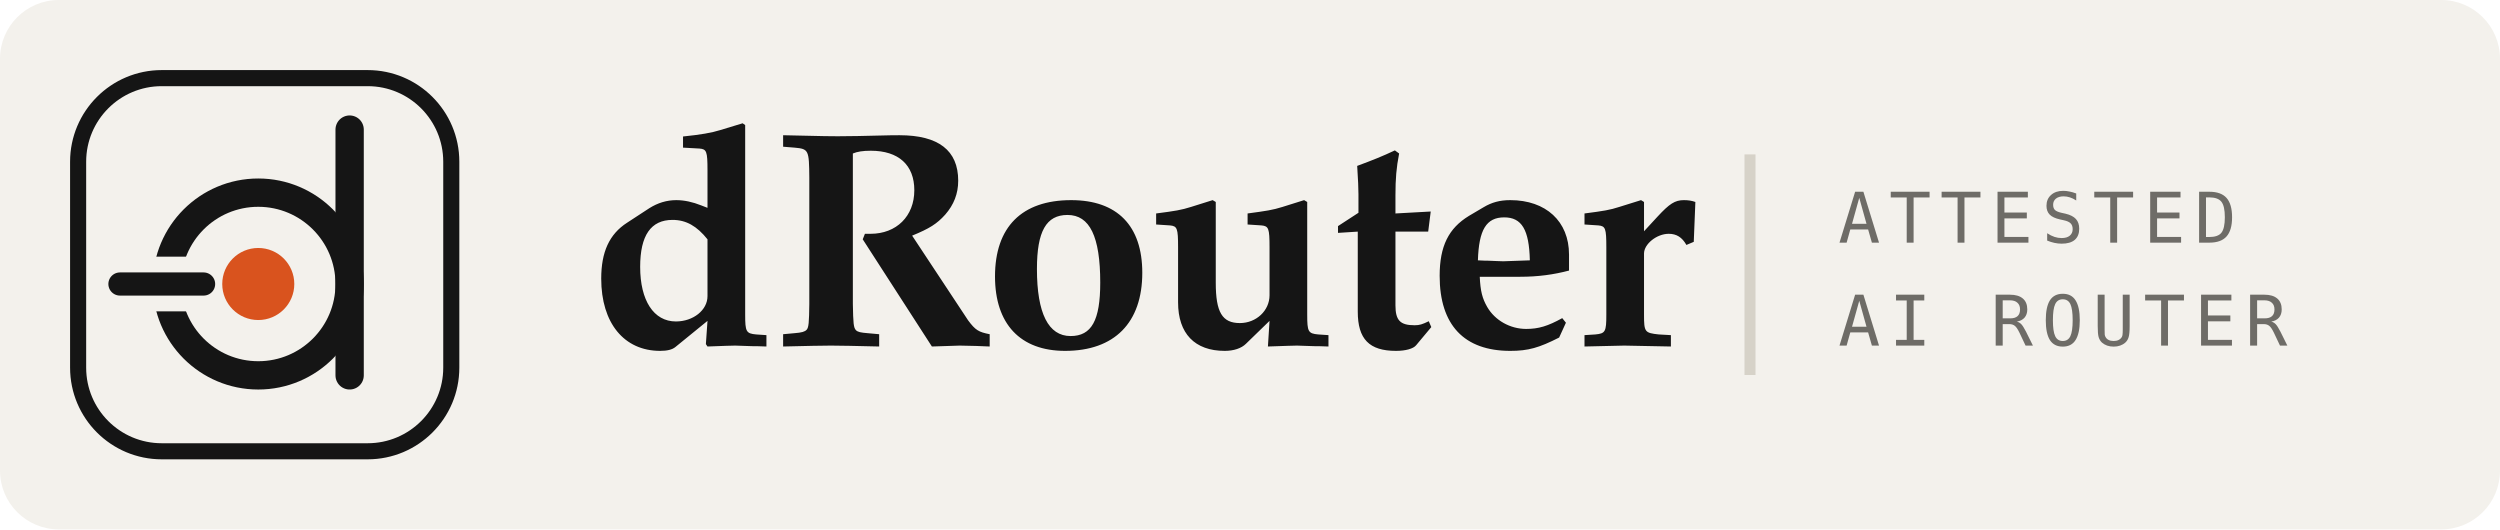
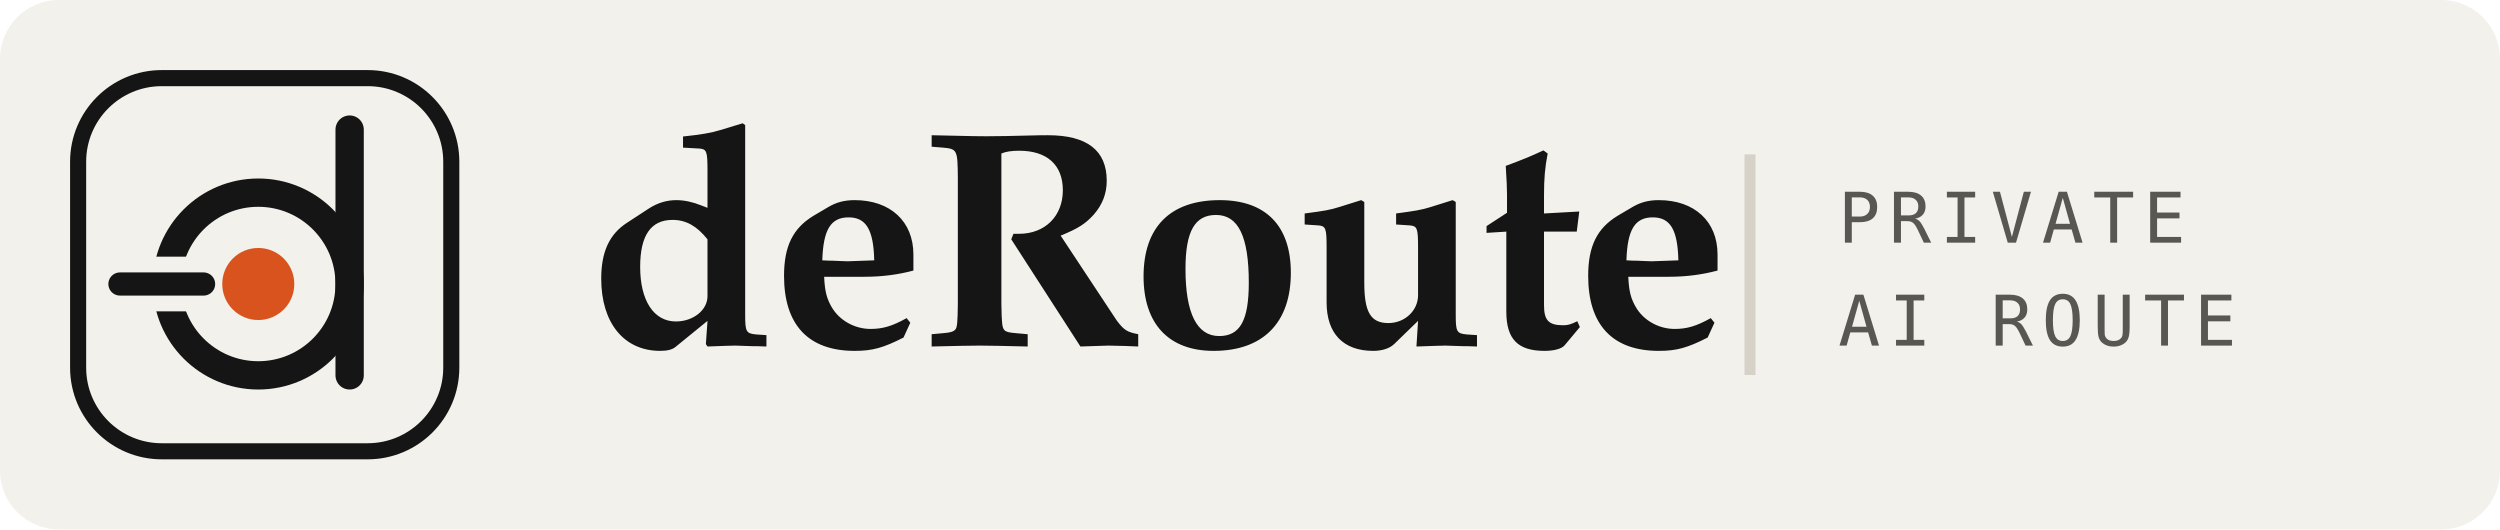
<svg xmlns="http://www.w3.org/2000/svg" viewBox="0 0 340 72" width="680" height="144" fill="none">
  <rect width="340" height="72" rx="8" fill="#f3f1ec" />
  <g transform="translate(8, 8) scale(0.875)">
    <rect x="3" y="3" width="58" height="58" rx="13" fill="#f3f1ec" stroke="#151515" stroke-width="2.5" />
    <circle cx="31" cy="35" r="14.2" stroke="#151515" stroke-width="4.4" />
    <line x1="45.2" y1="11" x2="45.2" y2="49.2" stroke="#151515" stroke-width="4.4" stroke-linecap="round" />
    <line x1="8" y1="35" x2="23.5" y2="35" stroke="#f3f1ec" stroke-width="8.5" stroke-linecap="butt" />
    <line x1="9.5" y1="35" x2="22.5" y2="35" stroke="#151515" stroke-width="3.6" stroke-linecap="round" />
    <circle cx="31" cy="35" r="5.6" fill="#d9531e" />
  </g>
-   <text x="80" y="47" fill="#151515" font-family="'Iowan Old Style', 'Charter', 'Palatino', Georgia, serif" font-size="42" font-weight="600" letter-spacing="-0.8">dRouter</text>
+   <text x="80" y="47" fill="#151515" font-family="'Iowan Old Style', 'Charter', 'Palatino', Georgia, serif" font-size="42" font-weight="600" letter-spacing="-0.8">deRoute</text>
  <line x1="238" y1="21" x2="238" y2="51" stroke="#d6d2c8" stroke-width="1.5" />
-   <text x="250" y="33" fill="#6e6c67" font-family="'SF Mono', Menlo, monospace" font-size="9.5" letter-spacing="1.2">ATTESTED</text>
-   <text x="250" y="47" fill="#6e6c67" font-family="'SF Mono', Menlo, monospace" font-size="9.5" letter-spacing="1.2">AI ROUTER</text>
+   <text x="250" y="33" fill="#595752" font-family="'SF Mono', Menlo, monospace" font-size="9.5" letter-spacing="1.2">PRIVATE</text>
+   <text x="250" y="47" fill="#595752" font-family="'SF Mono', Menlo, monospace" font-size="9.5" letter-spacing="1.2">AI ROUTE</text>
</svg>
